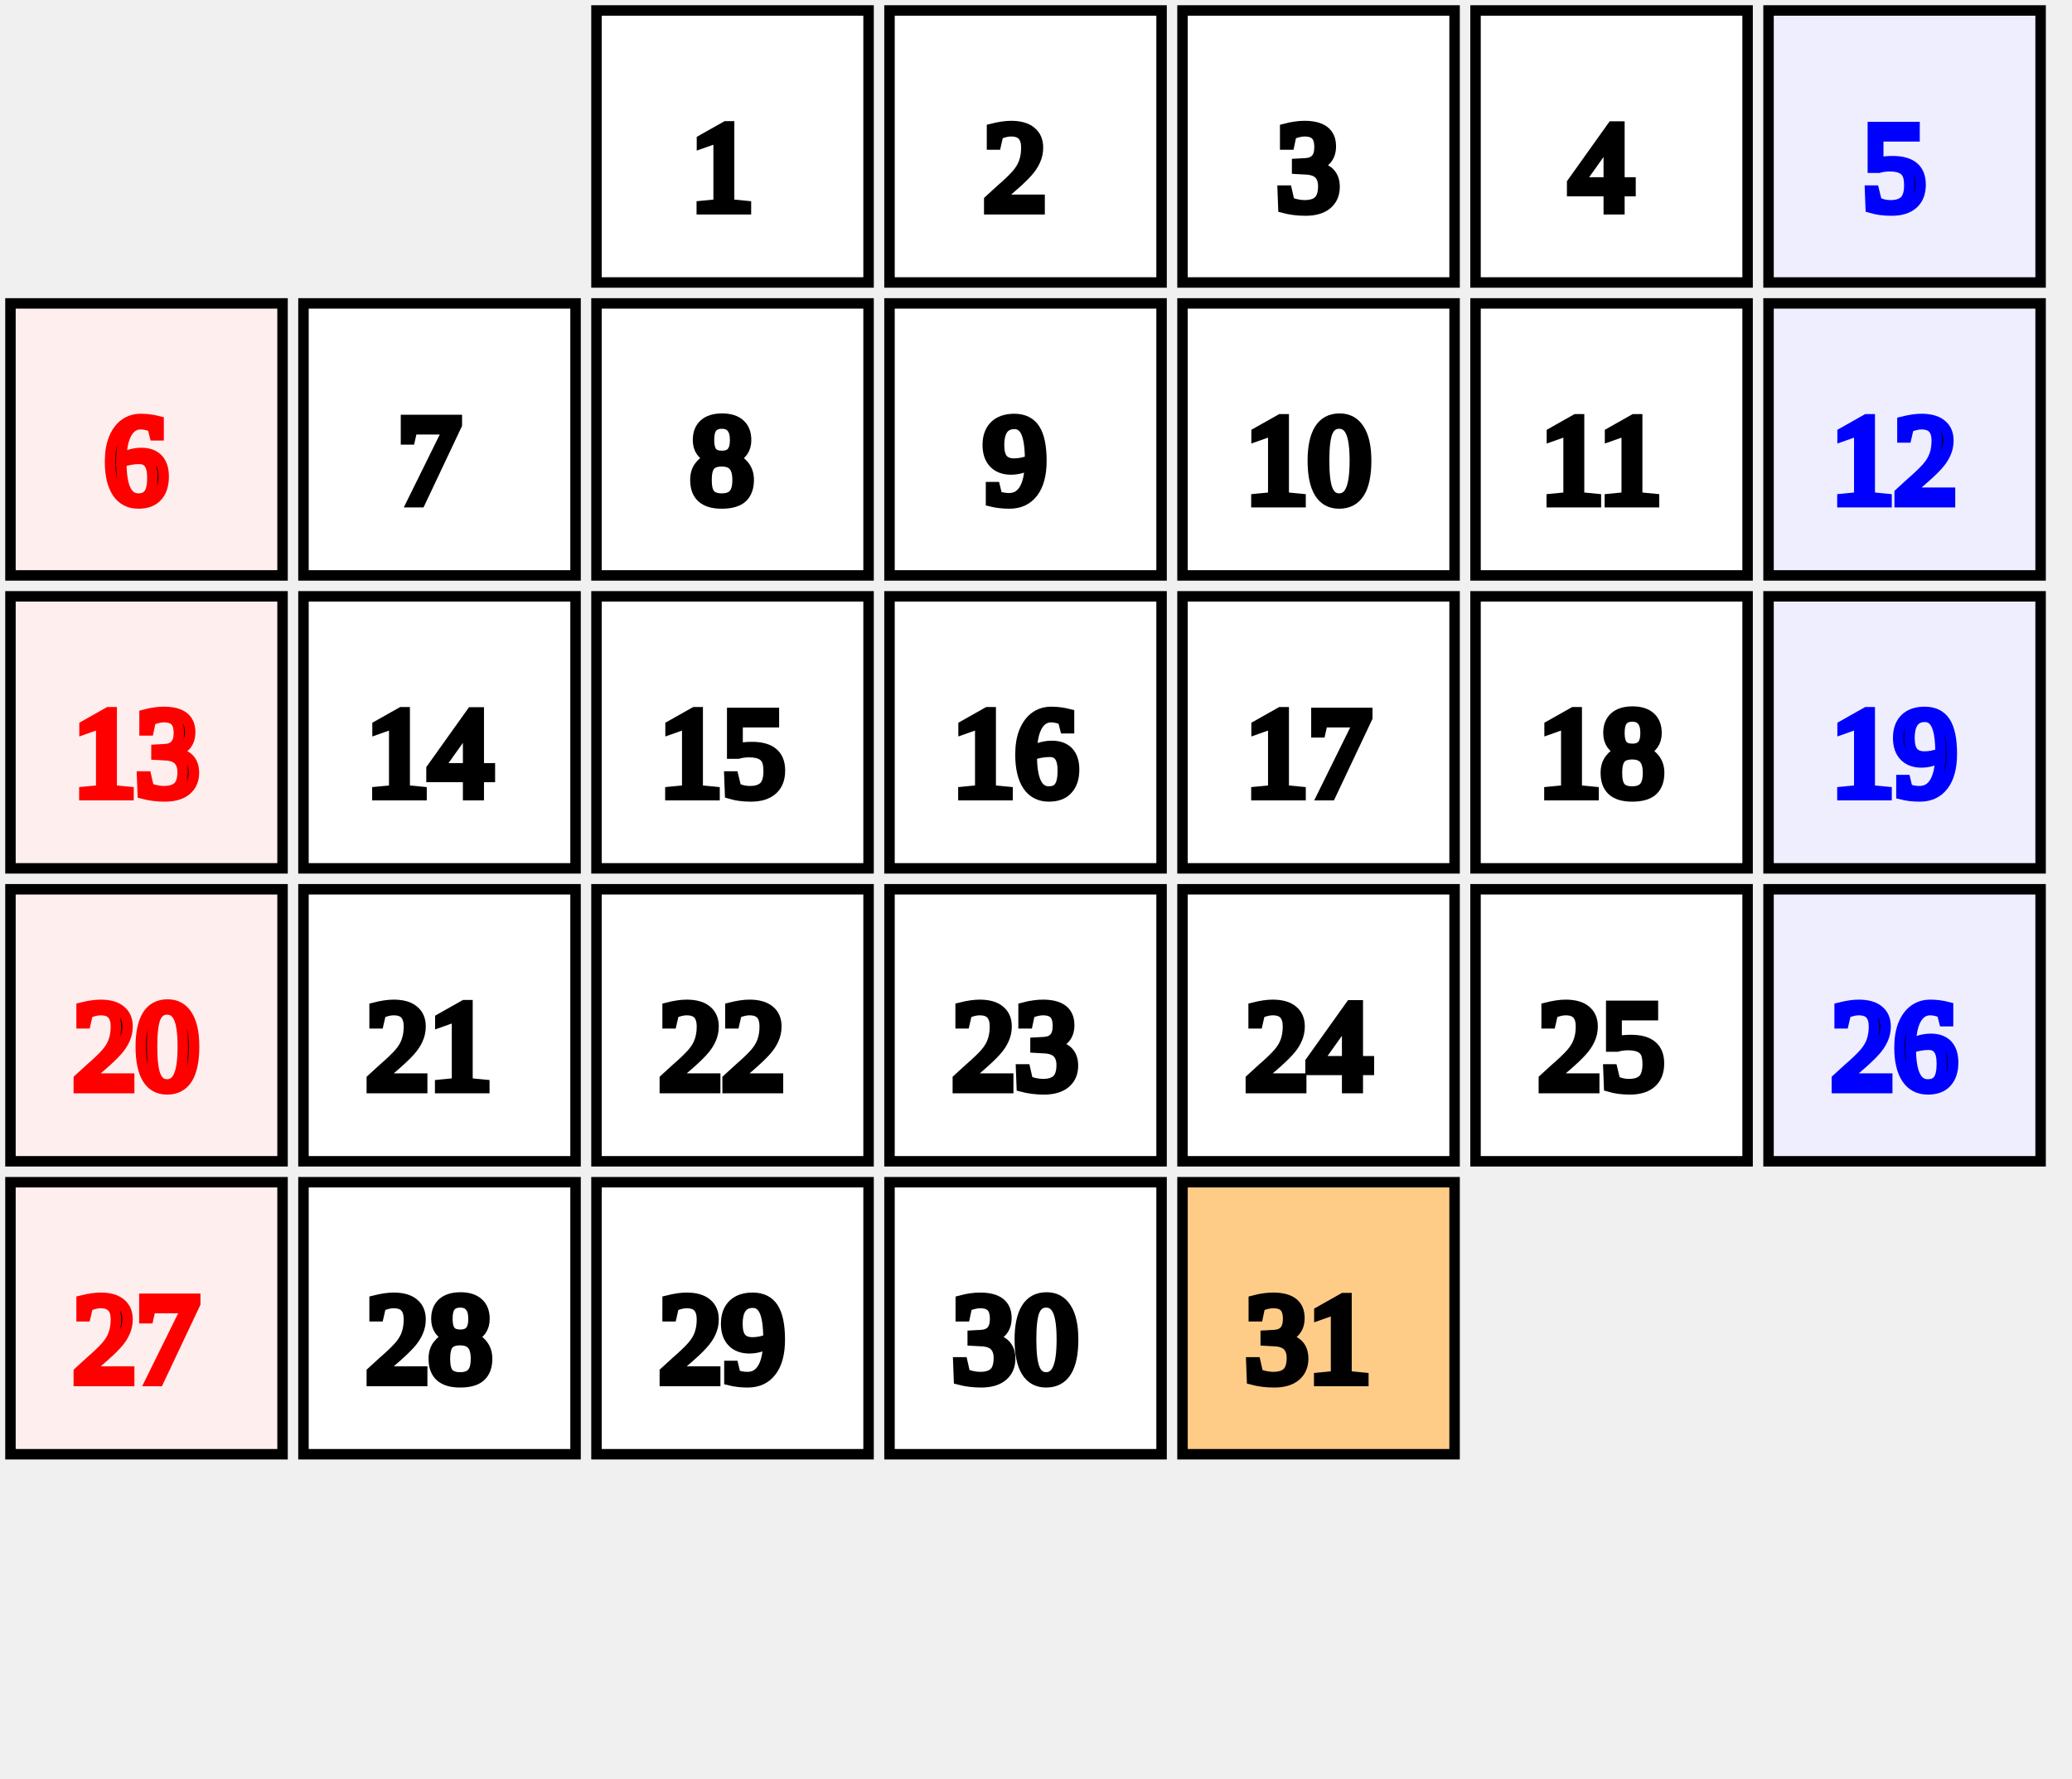
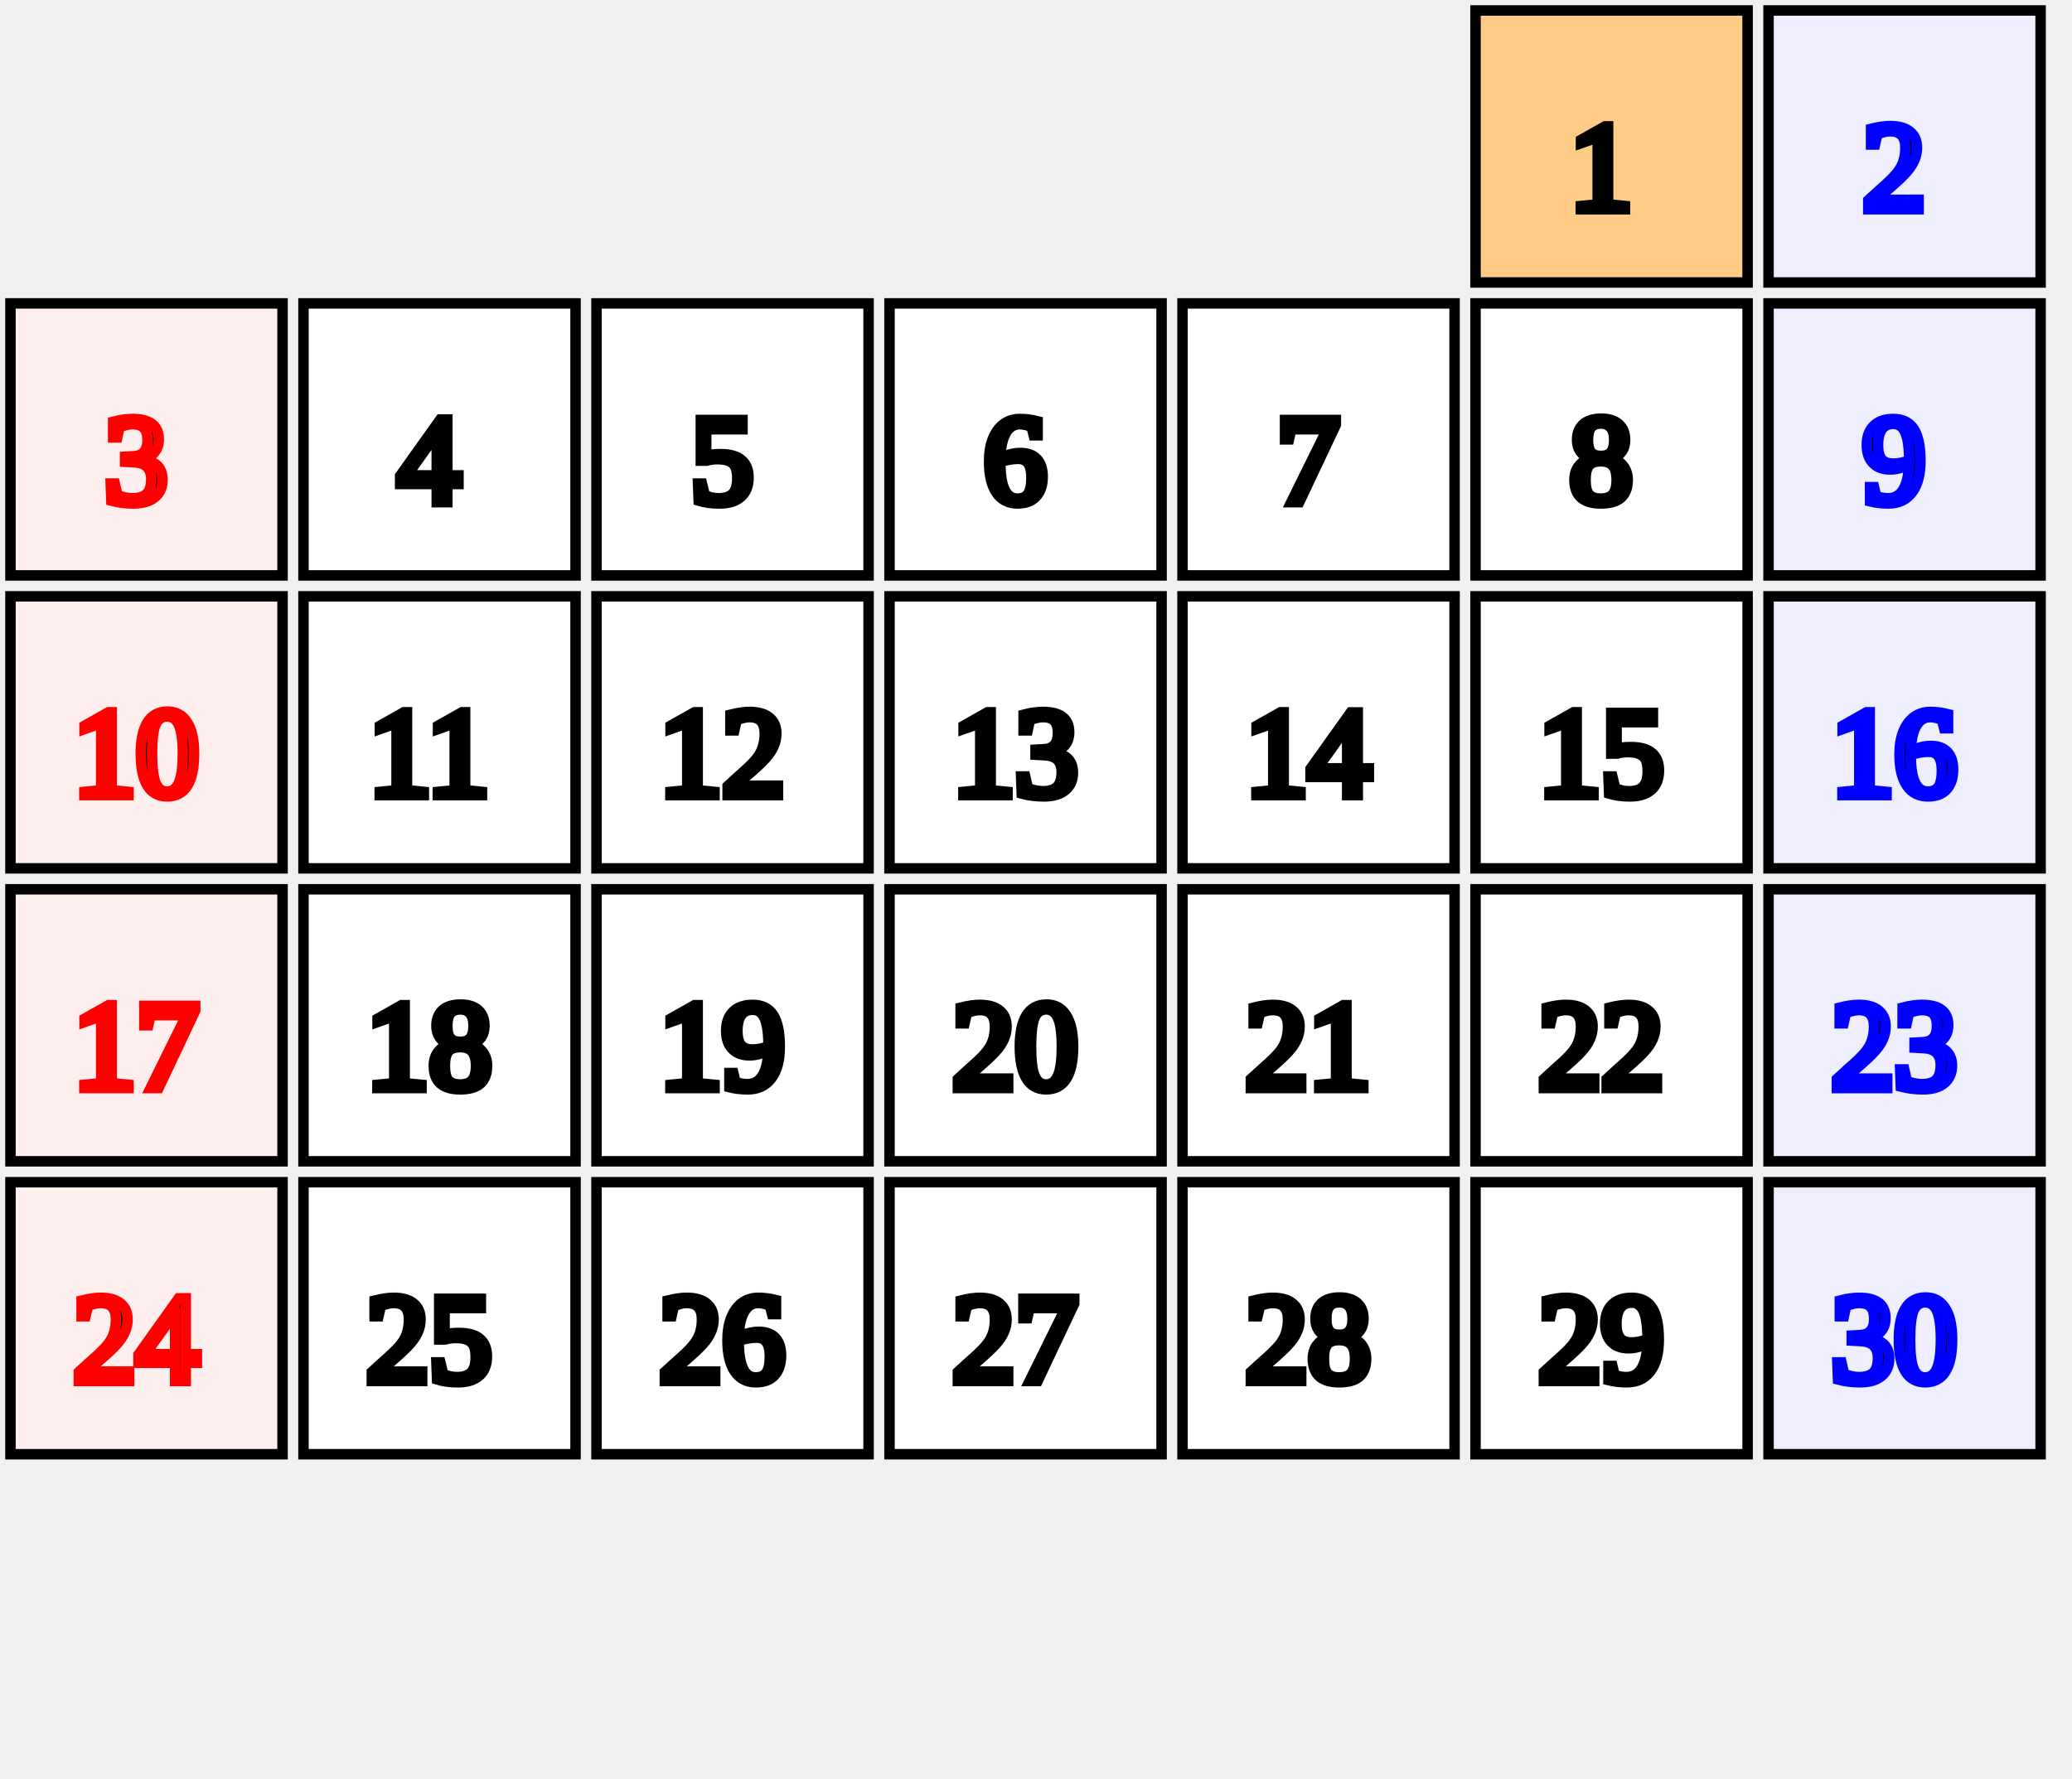
<svg xmlns="http://www.w3.org/2000/svg" id="erd-canvas" width="198px" height="170px">
-   <rect x="57px" y="1px" width="26px" height="26px" stroke="#000" stroke-width="1px" fill="#fff" />
-   <text x="69px" y="20px" stroke="#000" text-anchor="middle">1</text>
-   <rect x="85px" y="1px" width="26px" height="26px" stroke="#000" stroke-width="1px" fill="#fff" />
-   <text x="97px" y="20px" stroke="#000" text-anchor="middle">2</text>
-   <rect x="113px" y="1px" width="26px" height="26px" stroke="#000" stroke-width="1px" fill="#fff" />
-   <text x="125px" y="20px" stroke="#000" text-anchor="middle">3</text>
-   <rect x="141px" y="1px" width="26px" height="26px" stroke="#000" stroke-width="1px" fill="#fff" />
-   <text x="153px" y="20px" stroke="#000" text-anchor="middle">4</text>
+   <rect x="141px" y="1px" width="26px" height="26px" stroke="#000" stroke-width="1px" fill="#fc8" />
+   <text x="153px" y="20px" stroke="#000" text-anchor="middle">1</text>
  <rect x="169px" y="1px" width="26px" height="26px" stroke="#000" stroke-width="1px" fill="#eef" />
-   <text x="181px" y="20px" stroke="#00f" text-anchor="middle">5</text>
+   <text x="181px" y="20px" stroke="#00f" text-anchor="middle">2</text>
  <rect x="1px" y="29px" width="26px" height="26px" stroke="#000" stroke-width="1px" fill="#fee" />
-   <text x="13px" y="48px" stroke="#f00" text-anchor="middle">6</text>
+   <text x="13px" y="48px" stroke="#f00" text-anchor="middle">3</text>
  <rect x="29px" y="29px" width="26px" height="26px" stroke="#000" stroke-width="1px" fill="#fff" />
-   <text x="41px" y="48px" stroke="#000" text-anchor="middle">7</text>
+   <text x="41px" y="48px" stroke="#000" text-anchor="middle">4</text>
  <rect x="57px" y="29px" width="26px" height="26px" stroke="#000" stroke-width="1px" fill="#fff" />
-   <text x="69px" y="48px" stroke="#000" text-anchor="middle">8</text>
+   <text x="69px" y="48px" stroke="#000" text-anchor="middle">5</text>
  <rect x="85px" y="29px" width="26px" height="26px" stroke="#000" stroke-width="1px" fill="#fff" />
-   <text x="97px" y="48px" stroke="#000" text-anchor="middle">9</text>
+   <text x="97px" y="48px" stroke="#000" text-anchor="middle">6</text>
  <rect x="113px" y="29px" width="26px" height="26px" stroke="#000" stroke-width="1px" fill="#fff" />
-   <text x="125px" y="48px" stroke="#000" text-anchor="middle">10</text>
+   <text x="125px" y="48px" stroke="#000" text-anchor="middle">7</text>
  <rect x="141px" y="29px" width="26px" height="26px" stroke="#000" stroke-width="1px" fill="#fff" />
-   <text x="153px" y="48px" stroke="#000" text-anchor="middle">11</text>
+   <text x="153px" y="48px" stroke="#000" text-anchor="middle">8</text>
  <rect x="169px" y="29px" width="26px" height="26px" stroke="#000" stroke-width="1px" fill="#eef" />
-   <text x="181px" y="48px" stroke="#00f" text-anchor="middle">12</text>
+   <text x="181px" y="48px" stroke="#00f" text-anchor="middle">9</text>
  <rect x="1px" y="57px" width="26px" height="26px" stroke="#000" stroke-width="1px" fill="#fee" />
-   <text x="13px" y="76px" stroke="#f00" text-anchor="middle">13</text>
+   <text x="13px" y="76px" stroke="#f00" text-anchor="middle">10</text>
  <rect x="29px" y="57px" width="26px" height="26px" stroke="#000" stroke-width="1px" fill="#fff" />
-   <text x="41px" y="76px" stroke="#000" text-anchor="middle">14</text>
+   <text x="41px" y="76px" stroke="#000" text-anchor="middle">11</text>
  <rect x="57px" y="57px" width="26px" height="26px" stroke="#000" stroke-width="1px" fill="#fff" />
-   <text x="69px" y="76px" stroke="#000" text-anchor="middle">15</text>
+   <text x="69px" y="76px" stroke="#000" text-anchor="middle">12</text>
  <rect x="85px" y="57px" width="26px" height="26px" stroke="#000" stroke-width="1px" fill="#fff" />
-   <text x="97px" y="76px" stroke="#000" text-anchor="middle">16</text>
+   <text x="97px" y="76px" stroke="#000" text-anchor="middle">13</text>
  <rect x="113px" y="57px" width="26px" height="26px" stroke="#000" stroke-width="1px" fill="#fff" />
-   <text x="125px" y="76px" stroke="#000" text-anchor="middle">17</text>
+   <text x="125px" y="76px" stroke="#000" text-anchor="middle">14</text>
  <rect x="141px" y="57px" width="26px" height="26px" stroke="#000" stroke-width="1px" fill="#fff" />
-   <text x="153px" y="76px" stroke="#000" text-anchor="middle">18</text>
+   <text x="153px" y="76px" stroke="#000" text-anchor="middle">15</text>
  <rect x="169px" y="57px" width="26px" height="26px" stroke="#000" stroke-width="1px" fill="#eef" />
-   <text x="181px" y="76px" stroke="#00f" text-anchor="middle">19</text>
+   <text x="181px" y="76px" stroke="#00f" text-anchor="middle">16</text>
  <rect x="1px" y="85px" width="26px" height="26px" stroke="#000" stroke-width="1px" fill="#fee" />
-   <text x="13px" y="104px" stroke="#f00" text-anchor="middle">20</text>
+   <text x="13px" y="104px" stroke="#f00" text-anchor="middle">17</text>
  <rect x="29px" y="85px" width="26px" height="26px" stroke="#000" stroke-width="1px" fill="#fff" />
-   <text x="41px" y="104px" stroke="#000" text-anchor="middle">21</text>
+   <text x="41px" y="104px" stroke="#000" text-anchor="middle">18</text>
  <rect x="57px" y="85px" width="26px" height="26px" stroke="#000" stroke-width="1px" fill="#fff" />
-   <text x="69px" y="104px" stroke="#000" text-anchor="middle">22</text>
+   <text x="69px" y="104px" stroke="#000" text-anchor="middle">19</text>
  <rect x="85px" y="85px" width="26px" height="26px" stroke="#000" stroke-width="1px" fill="#fff" />
-   <text x="97px" y="104px" stroke="#000" text-anchor="middle">23</text>
+   <text x="97px" y="104px" stroke="#000" text-anchor="middle">20</text>
  <rect x="113px" y="85px" width="26px" height="26px" stroke="#000" stroke-width="1px" fill="#fff" />
-   <text x="125px" y="104px" stroke="#000" text-anchor="middle">24</text>
+   <text x="125px" y="104px" stroke="#000" text-anchor="middle">21</text>
  <rect x="141px" y="85px" width="26px" height="26px" stroke="#000" stroke-width="1px" fill="#fff" />
-   <text x="153px" y="104px" stroke="#000" text-anchor="middle">25</text>
+   <text x="153px" y="104px" stroke="#000" text-anchor="middle">22</text>
  <rect x="169px" y="85px" width="26px" height="26px" stroke="#000" stroke-width="1px" fill="#eef" />
-   <text x="181px" y="104px" stroke="#00f" text-anchor="middle">26</text>
+   <text x="181px" y="104px" stroke="#00f" text-anchor="middle">23</text>
  <rect x="1px" y="113px" width="26px" height="26px" stroke="#000" stroke-width="1px" fill="#fee" />
-   <text x="13px" y="132px" stroke="#f00" text-anchor="middle">27</text>
+   <text x="13px" y="132px" stroke="#f00" text-anchor="middle">24</text>
  <rect x="29px" y="113px" width="26px" height="26px" stroke="#000" stroke-width="1px" fill="#fff" />
-   <text x="41px" y="132px" stroke="#000" text-anchor="middle">28</text>
+   <text x="41px" y="132px" stroke="#000" text-anchor="middle">25</text>
  <rect x="57px" y="113px" width="26px" height="26px" stroke="#000" stroke-width="1px" fill="#fff" />
-   <text x="69px" y="132px" stroke="#000" text-anchor="middle">29</text>
+   <text x="69px" y="132px" stroke="#000" text-anchor="middle">26</text>
  <rect x="85px" y="113px" width="26px" height="26px" stroke="#000" stroke-width="1px" fill="#fff" />
-   <text x="97px" y="132px" stroke="#000" text-anchor="middle">30</text>
-   <rect x="113px" y="113px" width="26px" height="26px" stroke="#000" stroke-width="1px" fill="#fc8" />
-   <text x="125px" y="132px" stroke="#000" text-anchor="middle">31</text>
+   <text x="97px" y="132px" stroke="#000" text-anchor="middle">27</text>
+   <rect x="113px" y="113px" width="26px" height="26px" stroke="#000" stroke-width="1px" fill="#fff" />
+   <text x="125px" y="132px" stroke="#000" text-anchor="middle">28</text>
+   <rect x="141px" y="113px" width="26px" height="26px" stroke="#000" stroke-width="1px" fill="#fff" />
+   <text x="153px" y="132px" stroke="#000" text-anchor="middle">29</text>
+   <rect x="169px" y="113px" width="26px" height="26px" stroke="#000" stroke-width="1px" fill="#eef" />
+   <text x="181px" y="132px" stroke="#00f" text-anchor="middle">30</text>
</svg>
